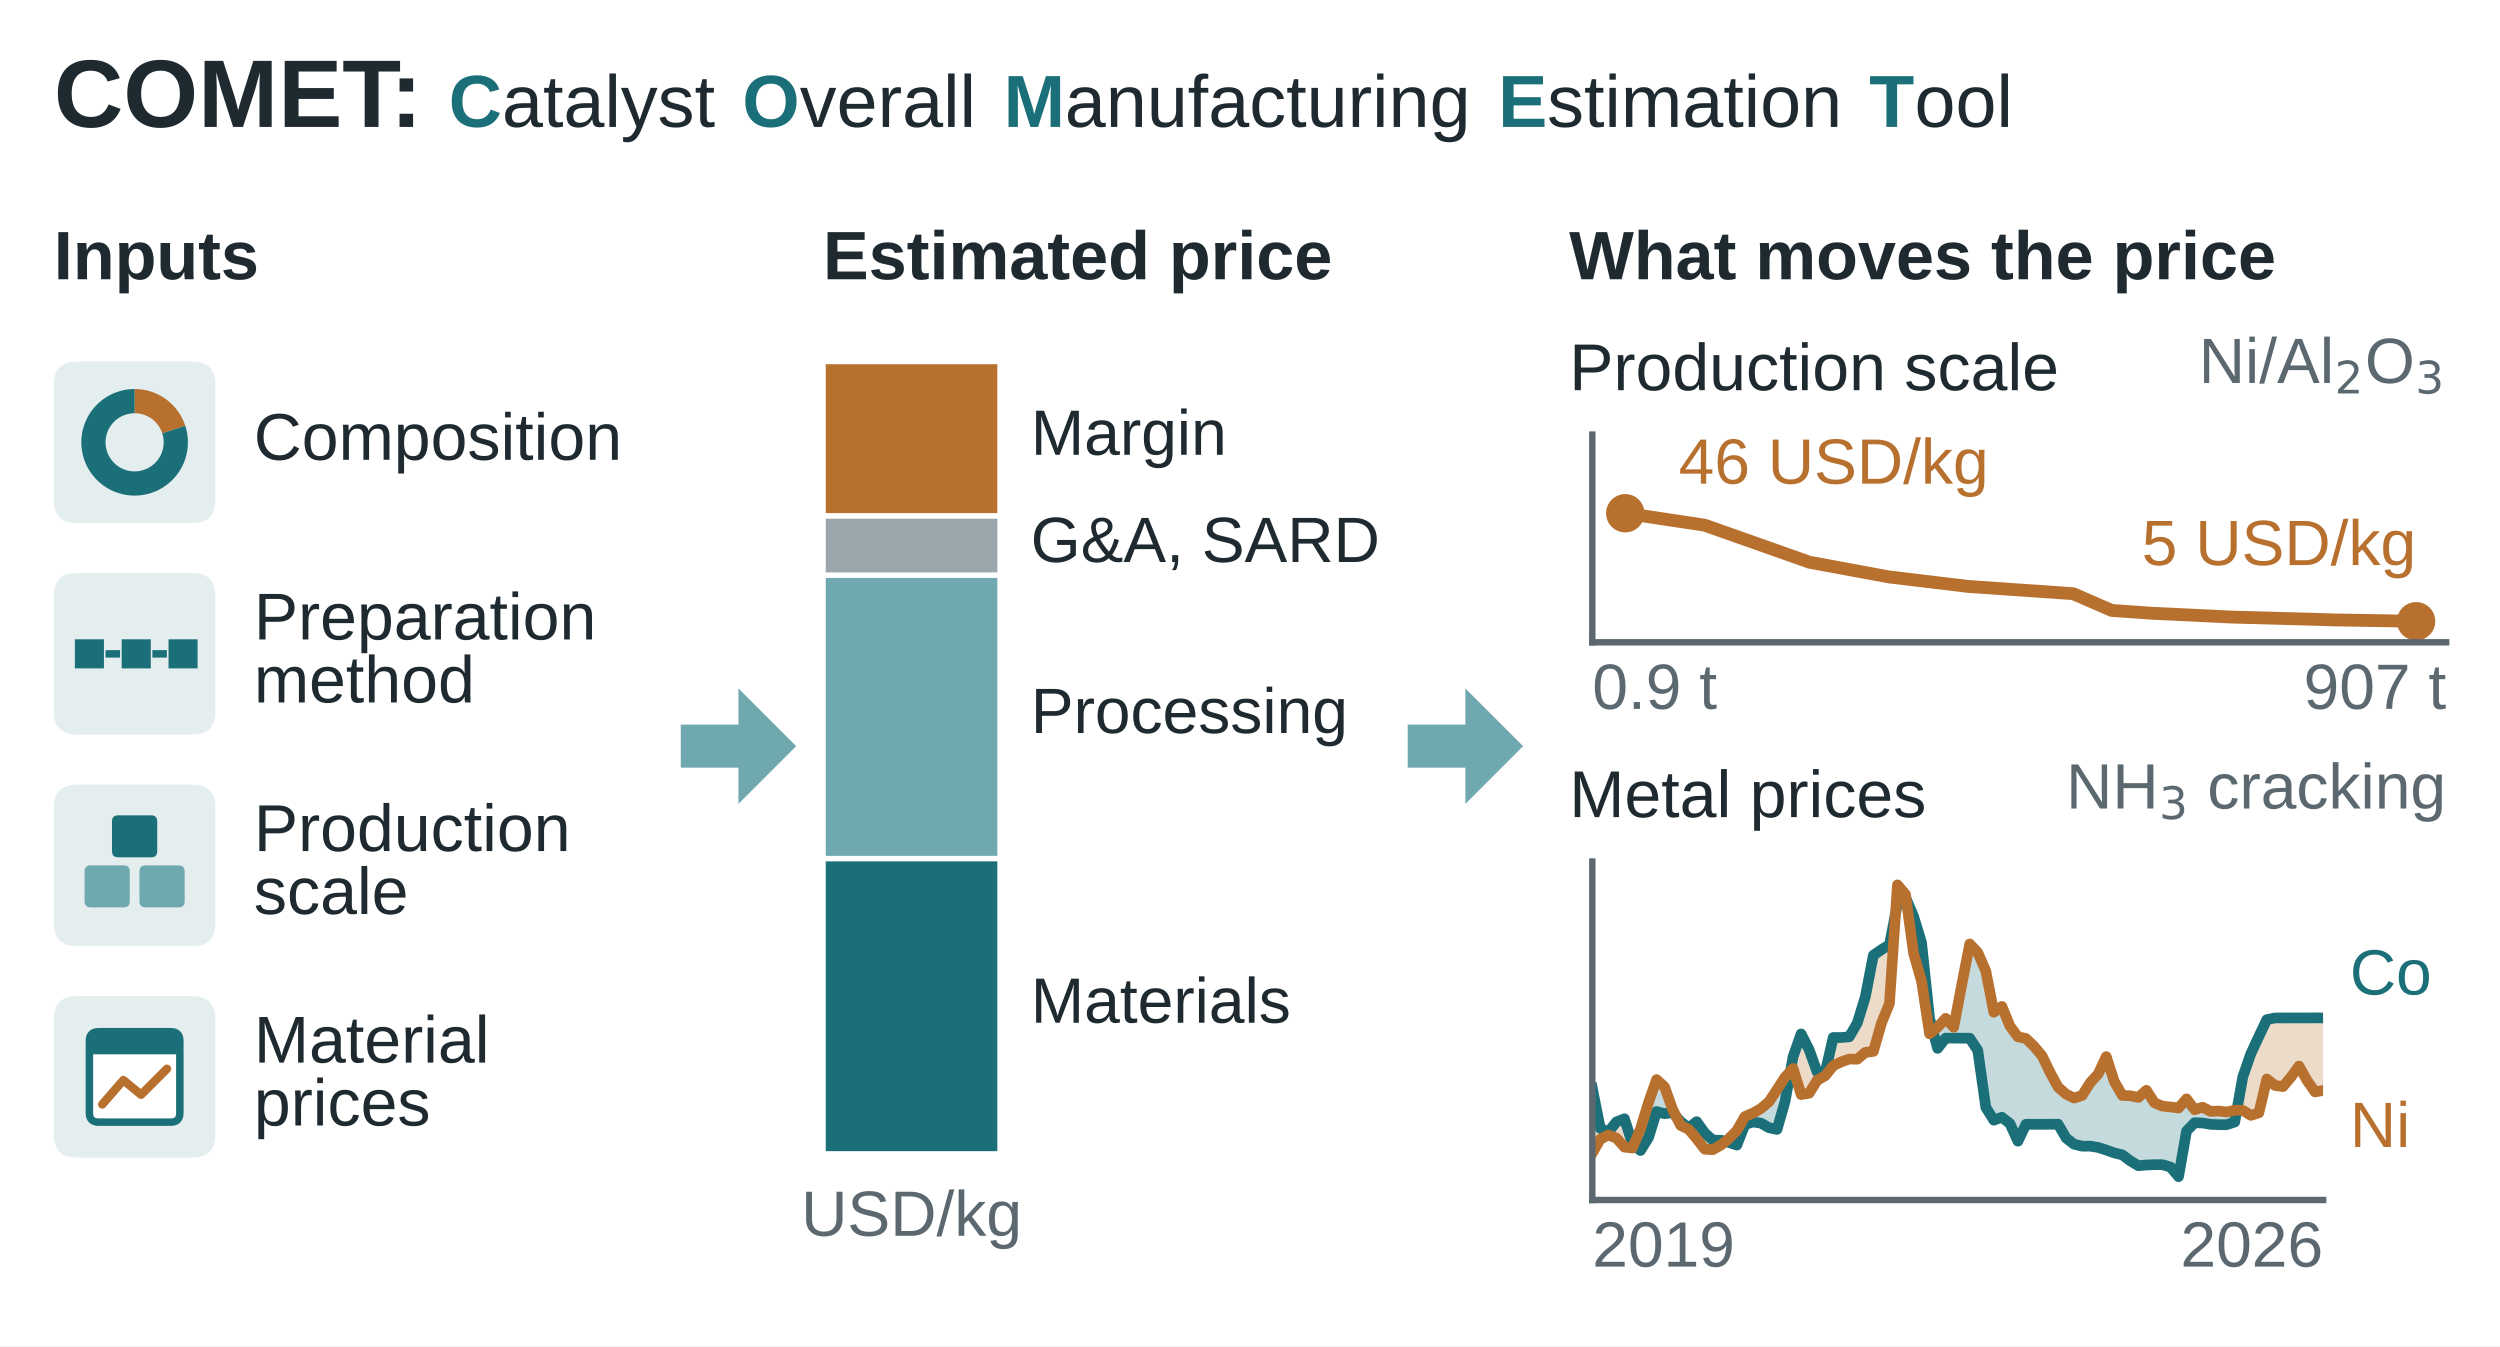
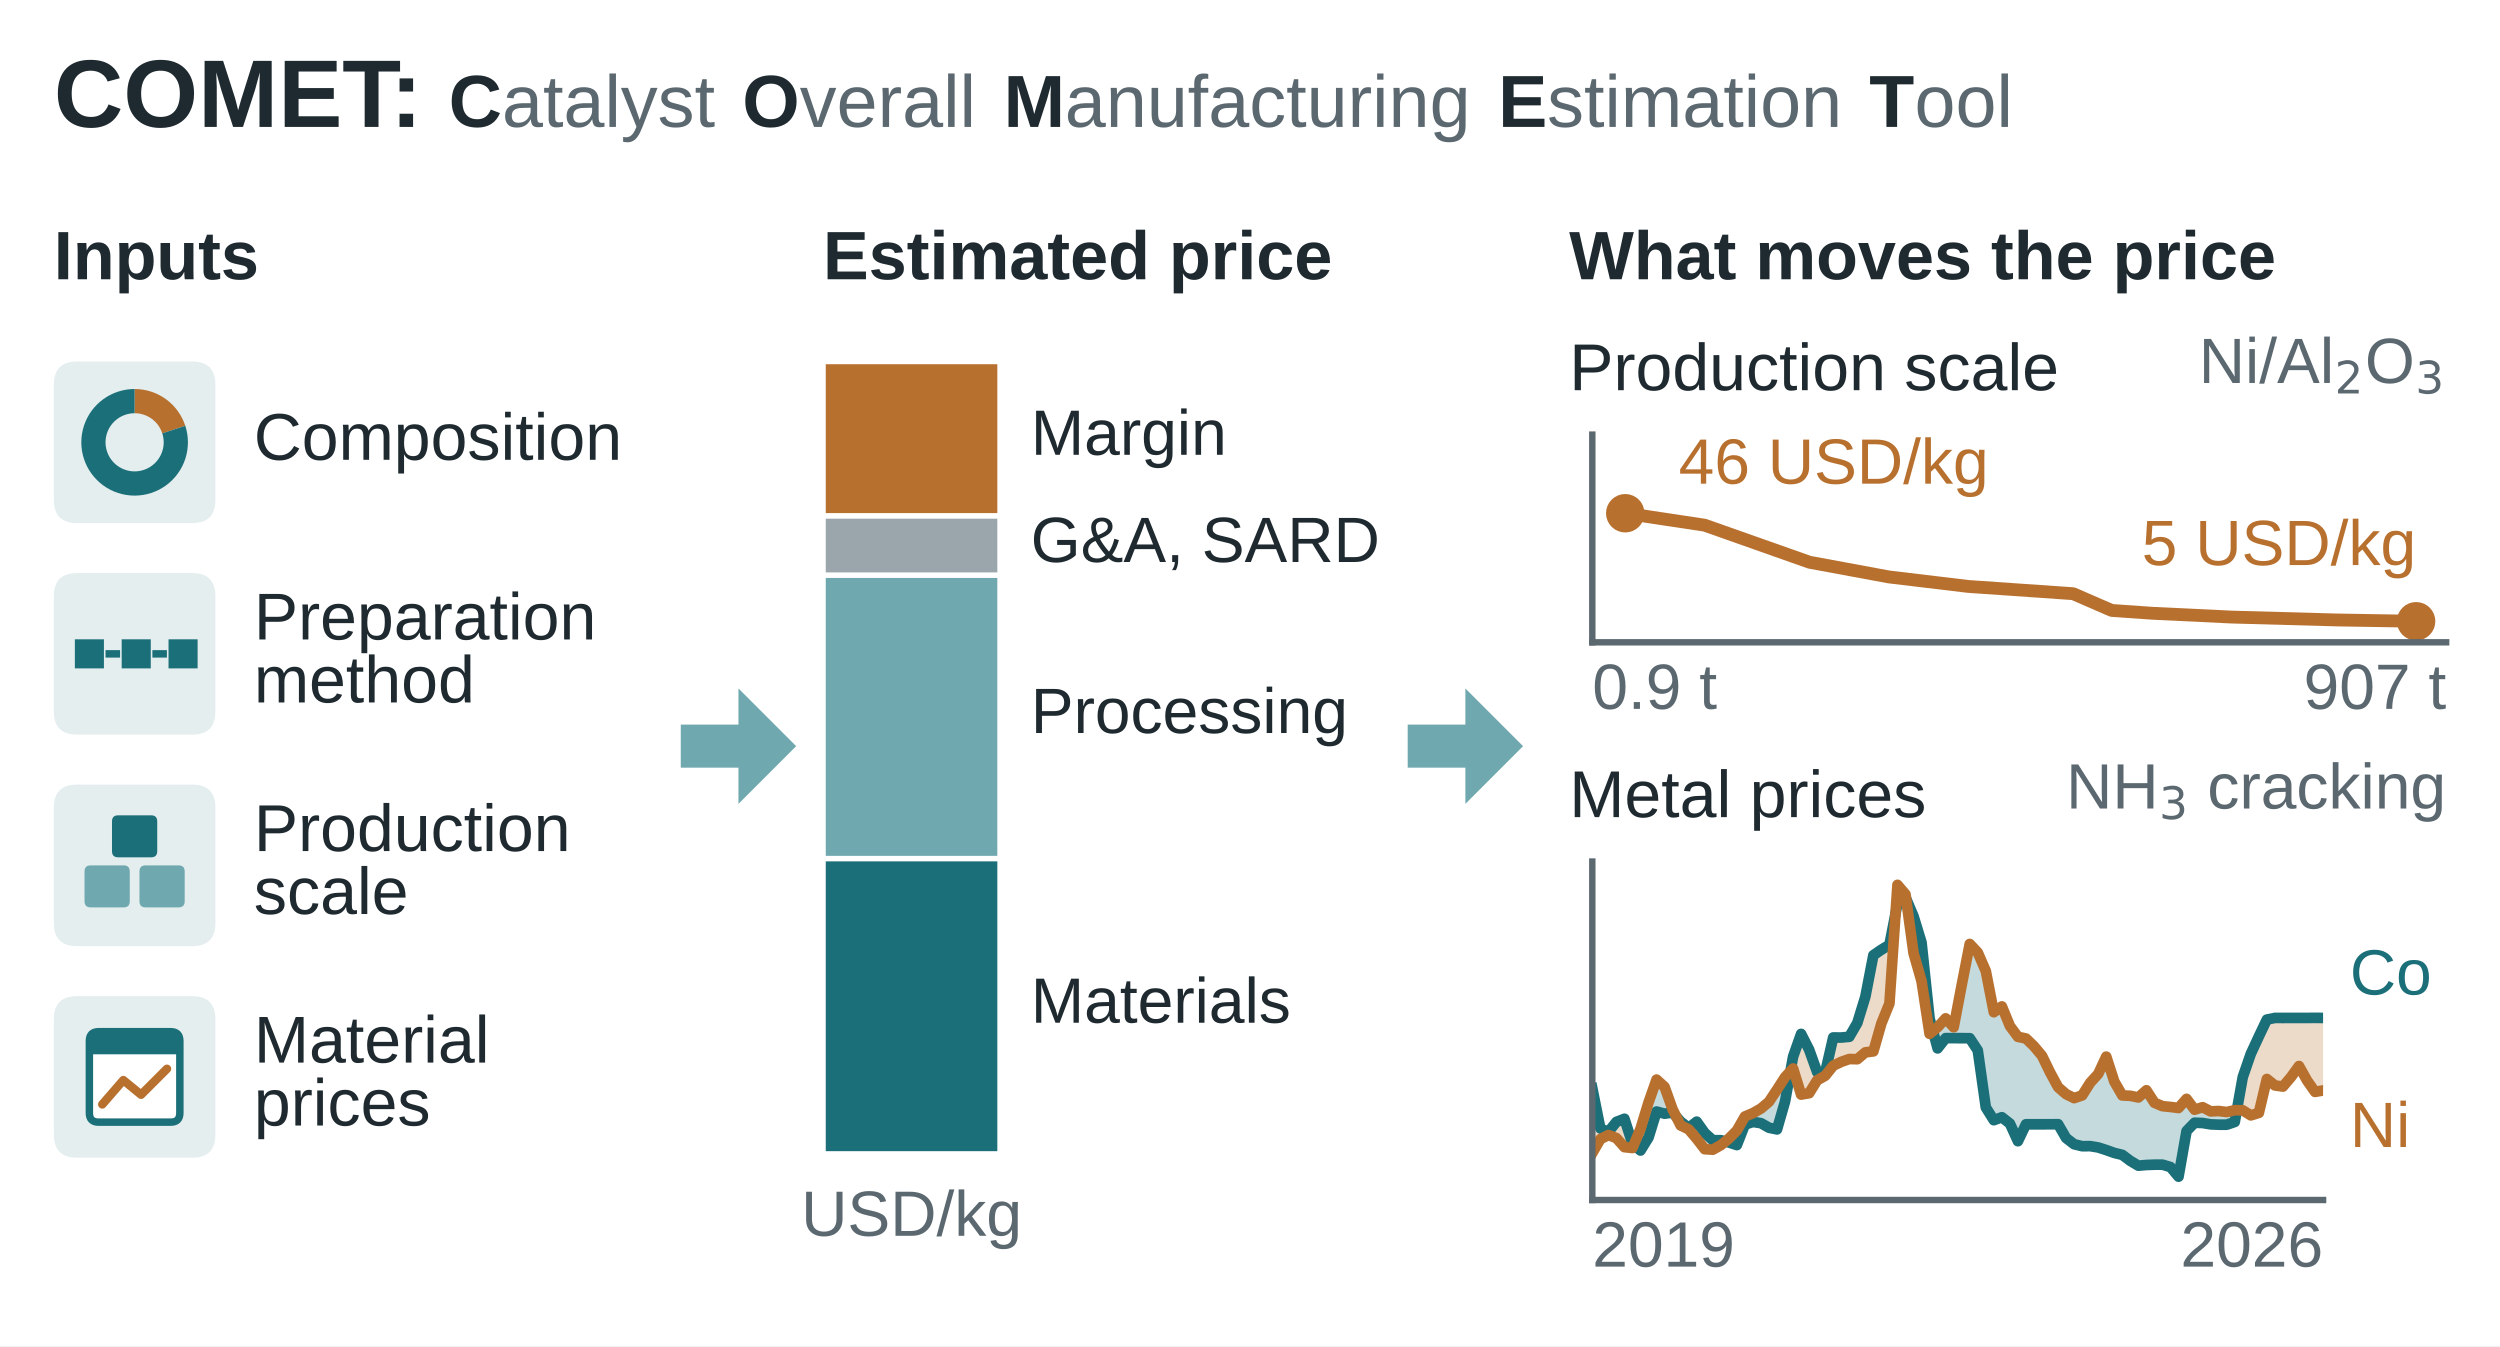
<svg xmlns="http://www.w3.org/2000/svg" xmlns:xlink="http://www.w3.org/1999/xlink" width="234pt" height="126pt" viewBox="0 0 234 126" version="1.1">
  <defs>
    <style type="text/css">*{stroke-linejoin: round; stroke-linecap: butt}</style>
  </defs>
  <g id="figure_1">
    <g id="patch_1">
      <path d="M 0 126 L 234 126 L 234 0 L 0 0 z " style="fill: #ffffff" />
    </g>
    <g id="axes_1">
      <g id="patch_2">
        <path d="M 7.2 48.96 L 18 48.96 Q 20.16 48.96 20.16 46.8 L 20.16 36 Q 20.16 33.84 18 33.84 L 7.2 33.84 Q 5.04 33.84 5.04 36 L 5.04 46.8 Q 5.04 48.96 7.2 48.96 z " clip-path="url(#pe69bccf116)" style="fill: #e4eeef" />
      </g>
      <g id="patch_3">
        <path d="M 17.345 39.858 C 17.02 38.856 16.385 37.983 15.533 37.363 C 14.68 36.744 13.654 36.41 12.6 36.41 L 12.6 38.678 C 13.175 38.678 13.735 38.86 14.2 39.198 C 14.665 39.536 15.011 40.012 15.188 40.559 z " clip-path="url(#pe69bccf116)" style="fill: #b8702f" />
      </g>
      <g id="patch_4">
        <path d="M 12.6 36.41 C 12.076 36.41 11.556 36.493 11.058 36.655 C 10.56 36.816 10.091 37.056 9.667 37.363 C 9.244 37.671 8.871 38.044 8.563 38.467 C 8.256 38.891 8.016 39.36 7.855 39.858 C 7.693 40.356 7.61 40.876 7.61 41.4 C 7.61 41.924 7.693 42.444 7.855 42.942 C 8.016 43.44 8.256 43.909 8.563 44.333 C 8.871 44.756 9.244 45.129 9.667 45.437 C 10.091 45.744 10.56 45.984 11.058 46.145 C 11.556 46.307 12.076 46.39 12.6 46.39 C 13.124 46.39 13.644 46.307 14.142 46.145 C 14.64 45.984 15.109 45.744 15.533 45.437 C 15.956 45.129 16.329 44.756 16.637 44.333 C 16.944 43.909 17.184 43.44 17.345 42.942 C 17.507 42.444 17.59 41.924 17.59 41.4 C 17.59 40.876 17.507 40.356 17.345 39.858 L 15.188 40.559 C 15.277 40.831 15.322 41.114 15.322 41.4 C 15.322 41.686 15.277 41.969 15.188 42.241 C 15.1 42.513 14.97 42.769 14.802 43 C 14.634 43.231 14.431 43.434 14.2 43.602 C 13.969 43.77 13.713 43.9 13.441 43.988 C 13.169 44.077 12.886 44.122 12.6 44.122 C 12.314 44.122 12.031 44.077 11.759 43.988 C 11.487 43.9 11.231 43.77 11 43.602 C 10.769 43.434 10.566 43.231 10.398 43 C 10.23 42.769 10.1 42.513 10.012 42.241 C 9.923 41.969 9.878 41.686 9.878 41.4 C 9.878 41.114 9.923 40.831 10.012 40.559 C 10.1 40.287 10.23 40.031 10.398 39.8 C 10.566 39.569 10.769 39.366 11 39.198 C 11.231 39.03 11.487 38.9 11.759 38.812 C 12.031 38.723 12.314 38.678 12.6 38.678 z " clip-path="url(#pe69bccf116)" style="fill: #1b6f78" />
      </g>
      <g id="patch_5">
        <path d="M 7.2 68.76 L 18 68.76 Q 20.16 68.76 20.16 66.6 L 20.16 55.8 Q 20.16 53.64 18 53.64 L 7.2 53.64 Q 5.04 53.64 5.04 55.8 L 5.04 66.6 Q 5.04 68.76 7.2 68.76 z " clip-path="url(#pe69bccf116)" style="fill: #e4eeef" />
      </g>
      <g id="patch_6">
        <path d="M 7.006 62.561 L 9.727 62.561 L 9.727 59.839 L 7.006 59.839 z " clip-path="url(#pe69bccf116)" style="fill: #1b6f78" />
      </g>
      <g id="patch_7">
        <path d="M 11.39 62.561 L 14.112 62.561 L 14.112 59.839 L 11.39 59.839 z " clip-path="url(#pe69bccf116)" style="fill: #1b6f78" />
      </g>
      <g id="patch_8">
        <path d="M 15.775 62.561 L 18.497 62.561 L 18.497 59.839 L 15.775 59.839 z " clip-path="url(#pe69bccf116)" style="fill: #1b6f78" />
      </g>
      <g id="patch_9">
        <path d="M 7.2 88.56 L 18 88.56 Q 20.16 88.56 20.16 86.4 L 20.16 75.6 Q 20.16 73.44 18 73.44 L 7.2 73.44 Q 5.04 73.44 5.04 75.6 L 5.04 86.4 Q 5.04 88.56 7.2 88.56 z " clip-path="url(#pe69bccf116)" style="fill: #e4eeef" />
      </g>
      <g id="patch_10">
        <path d="M 8.489 84.931 L 11.57 84.931 Q 12.146 84.931 12.146 84.355 L 12.146 81.576 Q 12.146 81 11.57 81 L 8.489 81 Q 7.913 81 7.913 81.576 L 7.913 84.355 Q 7.913 84.931 8.489 84.931 z " clip-path="url(#pe69bccf116)" style="fill: #6fa8ae" />
      </g>
      <g id="patch_11">
        <path d="M 13.63 84.931 L 16.711 84.931 Q 17.287 84.931 17.287 84.355 L 17.287 81.576 Q 17.287 81 16.711 81 L 13.63 81 Q 13.054 81 13.054 81.576 L 13.054 84.355 Q 13.054 84.931 13.63 84.931 z " clip-path="url(#pe69bccf116)" style="fill: #6fa8ae" />
      </g>
      <g id="patch_12">
        <path d="M 11.059 80.244 L 14.141 80.244 Q 14.717 80.244 14.717 79.668 L 14.717 76.889 Q 14.717 76.313 14.141 76.313 L 11.059 76.313 Q 10.483 76.313 10.483 76.889 L 10.483 79.668 Q 10.483 80.244 11.059 80.244 z " clip-path="url(#pe69bccf116)" style="fill: #1b6f78" />
      </g>
      <g id="patch_13">
        <path d="M 7.2 108.36 L 18 108.36 Q 20.16 108.36 20.16 106.2 L 20.16 95.4 Q 20.16 93.24 18 93.24 L 7.2 93.24 Q 5.04 93.24 5.04 95.4 L 5.04 106.2 Q 5.04 108.36 7.2 108.36 z " clip-path="url(#pe69bccf116)" style="fill: #e4eeef" />
      </g>
      <g id="patch_14">
        <path d="M 9.23 105.034 L 15.97 105.034 Q 16.834 105.034 16.834 104.17 L 16.834 97.43 Q 16.834 96.566 15.97 96.566 L 9.23 96.566 Q 8.366 96.566 8.366 97.43 L 8.366 104.17 Q 8.366 105.034 9.23 105.034 z " clip-path="url(#pe69bccf116)" style="fill: #ffffff; stroke: #1b6f78; stroke-width: 0.7; stroke-linejoin: miter" />
      </g>
      <g id="patch_15">
        <path d="M 8.366 98.683 L 16.834 98.683 L 16.834 96.566 L 8.366 96.566 z " clip-path="url(#pe69bccf116)" style="fill: #1b6f78" />
      </g>
      <g id="patch_16">
        <path d="M 77.04 108 L 93.6 108 L 93.6 80.358 L 77.04 80.358 z " clip-path="url(#pe69bccf116)" style="fill: #1b6f78; stroke: #ffffff; stroke-width: 0.5; stroke-linejoin: miter" />
      </g>
      <g id="patch_17">
        <path d="M 77.04 80.358 L 93.6 80.358 L 93.6 53.828 L 77.04 53.828 z " clip-path="url(#pe69bccf116)" style="fill: #6fa8ae; stroke: #ffffff; stroke-width: 0.5; stroke-linejoin: miter" />
      </g>
      <g id="patch_18">
        <path d="M 77.04 53.828 L 93.6 53.828 L 93.6 48.276 L 77.04 48.276 z " clip-path="url(#pe69bccf116)" style="fill: #9aa6ab; stroke: #ffffff; stroke-width: 0.5; stroke-linejoin: miter" />
      </g>
      <g id="patch_19">
        <path d="M 77.04 48.276 L 93.6 48.276 L 93.6 33.84 L 77.04 33.84 z " clip-path="url(#pe69bccf116)" style="fill: #b8702f; stroke: #ffffff; stroke-width: 0.5; stroke-linejoin: miter" />
      </g>
      <g id="patch_20">
        <path d="M 63.72 71.856 L 69.12 71.856 L 69.12 75.24 L 74.52 69.84 L 69.12 64.44 L 69.12 67.824 L 63.72 67.824 z " clip-path="url(#pe69bccf116)" style="fill: #6fa8ae" />
      </g>
      <g id="patch_21">
        <path d="M 131.76 71.856 L 137.16 71.856 L 137.16 75.24 L 142.56 69.84 L 137.16 64.44 L 137.16 67.824 L 131.76 67.824 z " clip-path="url(#pe69bccf116)" style="fill: #6fa8ae" />
      </g>
      <g id="line2d_1">
        <path d="M 9.878 61.2 L 11.239 61.2 " clip-path="url(#pe69bccf116)" style="fill: none; stroke: #1b6f78; stroke-width: 0.7" />
      </g>
      <g id="line2d_2">
        <path d="M 14.263 61.2 L 15.624 61.2 " clip-path="url(#pe69bccf116)" style="fill: none; stroke: #1b6f78; stroke-width: 0.7" />
      </g>
      <g id="line2d_3">
        <path d="M 9.576 103.37 L 11.542 101.102 L 13.205 102.463 L 15.624 100.044 " clip-path="url(#pe69bccf116)" style="fill: none; stroke: #b8702f; stroke-width: 0.8; stroke-linecap: round" />
      </g>
      <g id="text_1">
        <text style="font-weight: 700; font-size: 9px; font-family: 'Arial'; text-anchor: start; fill: #1f2a30" x="5.04" y="11.88" transform="rotate(-0 5.04 11.88)">COMET:</text>
      </g>
      <g id="text_2">
-         <text style="font-weight: 700; font-size: 6.9px; font-family: 'Arial'; text-anchor: start; fill: #1b6f78" x="42" y="11.88" transform="rotate(-0 42 11.88)">C</text>
+         <text style="font-weight: 700; font-size: 6.9px; font-family: 'Arial'; text-anchor: start; fill: #1f2a30" x="42" y="11.88" transform="rotate(-0 42 11.88)">C</text>
      </g>
      <g id="text_3">
-         <text style="font-size: 6.9px; font-family: 'Arial'; text-anchor: start; fill: #1f2a30" x="46.98" y="11.88" transform="rotate(-0 46.98 11.88)">atalyst</text>
+         <text style="font-size: 6.9px; font-family: 'Arial'; text-anchor: start; fill: #5b6870" x="46.98" y="11.88" transform="rotate(-0 46.98 11.88)">atalyst</text>
      </g>
      <g id="text_4">
-         <text style="font-weight: 700; font-size: 6.9px; font-family: 'Arial'; text-anchor: start; fill: #1b6f78" x="69.48" y="11.88" transform="rotate(-0 69.48 11.88)">O</text>
+         <text style="font-weight: 700; font-size: 6.9px; font-family: 'Arial'; text-anchor: start; fill: #1f2a30" x="69.48" y="11.88" transform="rotate(-0 69.48 11.88)">O</text>
      </g>
      <g id="text_5">
-         <text style="font-size: 6.9px; font-family: 'Arial'; text-anchor: start; fill: #1f2a30" x="74.85" y="11.88" transform="rotate(-0 74.85 11.88)">verall</text>
+         <text style="font-size: 6.9px; font-family: 'Arial'; text-anchor: start; fill: #5b6870" x="74.85" y="11.88" transform="rotate(-0 74.85 11.88)">verall</text>
      </g>
      <g id="text_6">
-         <text style="font-weight: 700; font-size: 6.9px; font-family: 'Arial'; text-anchor: start; fill: #1b6f78" x="93.93" y="11.88" transform="rotate(-0 93.93 11.88)">M</text>
+         <text style="font-weight: 700; font-size: 6.9px; font-family: 'Arial'; text-anchor: start; fill: #1f2a30" x="93.93" y="11.88" transform="rotate(-0 93.93 11.88)">M</text>
      </g>
      <g id="text_7">
-         <text style="font-size: 6.9px; font-family: 'Arial'; text-anchor: start; fill: #1f2a30" x="99.66" y="11.88" transform="rotate(-0 99.66 11.88)">anufacturing</text>
+         <text style="font-size: 6.9px; font-family: 'Arial'; text-anchor: start; fill: #5b6870" x="99.66" y="11.88" transform="rotate(-0 99.66 11.88)">anufacturing</text>
      </g>
      <g id="text_8">
-         <text style="font-weight: 700; font-size: 6.9px; font-family: 'Arial'; text-anchor: start; fill: #1b6f78" x="140.22" y="11.88" transform="rotate(-0 140.22 11.88)">E</text>
+         <text style="font-weight: 700; font-size: 6.9px; font-family: 'Arial'; text-anchor: start; fill: #1f2a30" x="140.22" y="11.88" transform="rotate(-0 140.22 11.88)">E</text>
      </g>
      <g id="text_9">
-         <text style="font-size: 6.9px; font-family: 'Arial'; text-anchor: start; fill: #1f2a30" x="144.81" y="11.88" transform="rotate(-0 144.81 11.88)">stimation</text>
+         <text style="font-size: 6.9px; font-family: 'Arial'; text-anchor: start; fill: #5b6870" x="144.81" y="11.88" transform="rotate(-0 144.81 11.88)">stimation</text>
      </g>
      <g id="text_10">
-         <text style="font-weight: 700; font-size: 6.9px; font-family: 'Arial'; text-anchor: start; fill: #1b6f78" x="174.96" y="11.88" transform="rotate(-0 174.96 11.88)">T</text>
+         <text style="font-weight: 700; font-size: 6.9px; font-family: 'Arial'; text-anchor: start; fill: #1f2a30" x="174.96" y="11.88" transform="rotate(-0 174.96 11.88)">T</text>
      </g>
      <g id="text_11">
-         <text style="font-size: 6.9px; font-family: 'Arial'; text-anchor: start; fill: #1f2a30" x="179.19" y="11.88" transform="rotate(-0 179.19 11.88)">ool</text>
+         <text style="font-size: 6.9px; font-family: 'Arial'; text-anchor: start; fill: #5b6870" x="179.19" y="11.88" transform="rotate(-0 179.19 11.88)">ool</text>
      </g>
      <g id="text_12">
        <text style="font-weight: 700; font-size: 6.4px; font-family: 'Arial'; text-anchor: start; fill: #1f2a30" x="5.04" y="26.139" transform="rotate(-0 5.04 26.139)">Inputs</text>
      </g>
      <g id="text_13">
        <text style="font-size: 6.2px; font-family: 'Arial'; text-anchor: start; fill: #1f2a30" x="23.76" y="43.041" transform="rotate(-0 23.76 43.04058)">Composition</text>
      </g>
      <g id="text_14">
        <text style="font-size: 6.2px; font-family: 'Arial'; fill: #1f2a30" transform="translate(23.76 59.8568)">Preparation</text>
        <text style="font-size: 6.2px; font-family: 'Arial'; fill: #1f2a30" transform="translate(23.76 65.74879)">method</text>
      </g>
      <g id="text_15">
        <text style="font-size: 6.2px; font-family: 'Arial'; fill: #1f2a30" transform="translate(23.76 79.6568)">Production</text>
        <text style="font-size: 6.2px; font-family: 'Arial'; fill: #1f2a30" transform="translate(23.76 85.54879)">scale</text>
      </g>
      <g id="text_16">
        <text style="font-size: 6.2px; font-family: 'Arial'; fill: #1f2a30" transform="translate(23.76 99.4568)">Material</text>
        <text style="font-size: 6.2px; font-family: 'Arial'; fill: #1f2a30" transform="translate(23.76 105.3488)">prices</text>
      </g>
      <g id="text_17">
        <text style="font-size: 6px; font-family: 'Arial'; text-anchor: start; fill: #1f2a30" x="96.48" y="95.73" transform="rotate(-0 96.48 95.7299)">Materials</text>
      </g>
      <g id="text_18">
        <text style="font-size: 6px; font-family: 'Arial'; text-anchor: start; fill: #1f2a30" x="96.48" y="68.609" transform="rotate(-0 96.48 68.60881)">Processing</text>
      </g>
      <g id="text_19">
        <text style="font-size: 6px; font-family: 'Arial'; text-anchor: start; fill: #1f2a30" x="96.48" y="52.603" transform="rotate(-0 96.48 52.60327)">G&amp;A, SARD</text>
      </g>
      <g id="text_20">
        <text style="font-size: 6px; font-family: 'Arial'; text-anchor: start; fill: #1f2a30" x="96.48" y="42.574" transform="rotate(-0 96.48 42.57405)">Margin</text>
      </g>
      <g id="text_21">
        <text style="font-weight: 700; font-size: 6.4px; font-family: 'Arial'; text-anchor: start; fill: #1f2a30" x="77.04" y="26.139" transform="rotate(-0 77.04 26.139)">Estimated price</text>
      </g>
      <g id="text_22">
        <text style="font-size: 6px; font-family: 'Arial'; text-anchor: middle; fill: #5b6870" x="85.32" y="115.672" transform="rotate(-0 85.32 115.6725)">USD/kg</text>
      </g>
      <g id="text_23">
        <text style="font-weight: 700; font-size: 6.4px; font-family: 'Arial'; text-anchor: start; fill: #1f2a30" x="146.88" y="26.139" transform="rotate(-0 146.88 26.139)">What moves the price</text>
      </g>
      <g id="text_24">
        <text style="font-size: 6.2px; font-family: 'Arial'; text-anchor: start; fill: #1f2a30" x="146.88" y="36.523" transform="rotate(-0 146.88 36.5228)">Production scale</text>
      </g>
      <g id="text_25">
        <g style="fill: #5b6870" transform="translate(205.8 36.47109)">
          <text>
            <tspan x="0" y="-0.625" style="font-size: 6px; font-family: 'Arial'; fill: #5b6870">N</tspan>
            <tspan x="4.333" y="-0.625" style="font-size: 6px; font-family: 'Arial'; fill: #5b6870">i</tspan>
            <tspan x="5.666" y="-0.625" style="font-size: 6px; font-family: 'Arial'; fill: #5b6870">/</tspan>
            <tspan x="7.333" y="-0.625" style="font-size: 6px; font-family: 'Arial'; fill: #5b6870">A</tspan>
            <tspan x="11.335" y="-0.625" style="font-size: 6px; font-family: 'Arial'; fill: #5b6870">l</tspan>
            <tspan x="15.562" y="-0.625" style="font-size: 6px; font-family: 'Arial'; fill: #5b6870">O</tspan>
            <tspan x="12.725" y="0.359" style="font-size: 4.2px; font-family: 'DejaVu Sans'; fill: #5b6870">2</tspan>
            <tspan x="20.286" y="0.359" style="font-size: 4.2px; font-family: 'DejaVu Sans'; fill: #5b6870">3</tspan>
          </text>
        </g>
      </g>
      <g id="text_26">
        <text style="font-size: 6px; font-family: 'Arial'; text-anchor: start; fill: #5b6870" x="149.04" y="66.351" transform="rotate(-0 149.04 66.35109)">0.9 t</text>
      </g>
      <g id="text_27">
        <text style="font-size: 6px; font-family: 'Arial'; text-anchor: end; fill: #5b6870" x="228.96" y="66.351" transform="rotate(-0 228.96 66.35109)">907 t</text>
      </g>
      <g id="text_28">
        <text style="font-size: 6.2px; font-family: 'Arial'; text-anchor: start; fill: #1f2a30" x="146.88" y="76.483" transform="rotate(-0 146.88 76.4828)">Metal prices</text>
      </g>
      <g id="text_29">
        <g style="fill: #5b6870" transform="translate(193.38 76.38)">
          <text>
            <tspan x="0" y="-0.703" style="font-size: 6px; font-family: 'Arial'; fill: #5b6870">N</tspan>
            <tspan x="4.333" y="-0.703" style="font-size: 6px; font-family: 'Arial'; fill: #5b6870">H</tspan>
            <tspan x="11.56" y="-0.703" style="font-size: 6px; font-family: 'Arial'; fill: #5b6870"> </tspan>
            <tspan x="13.227" y="-0.703" style="font-size: 6px; font-family: 'Arial'; fill: #5b6870">c</tspan>
            <tspan x="16.227" y="-0.703" style="font-size: 6px; font-family: 'Arial'; fill: #5b6870">r</tspan>
            <tspan x="18.225" y="-0.703" style="font-size: 6px; font-family: 'Arial'; fill: #5b6870">a</tspan>
            <tspan x="21.562" y="-0.703" style="font-size: 6px; font-family: 'Arial'; fill: #5b6870">c</tspan>
            <tspan x="24.562" y="-0.703" style="font-size: 6px; font-family: 'Arial'; fill: #5b6870">k</tspan>
            <tspan x="27.562" y="-0.703" style="font-size: 6px; font-family: 'Arial'; fill: #5b6870">i</tspan>
            <tspan x="28.895" y="-0.703" style="font-size: 6px; font-family: 'Arial'; fill: #5b6870">n</tspan>
            <tspan x="32.232" y="-0.703" style="font-size: 6px; font-family: 'Arial'; fill: #5b6870">g</tspan>
            <tspan x="8.723" y="0.281" style="font-size: 4.2px; font-family: 'DejaVu Sans'; fill: #5b6870">3</tspan>
          </text>
        </g>
      </g>
      <g id="text_30">
        <text style="font-size: 6px; font-family: 'Arial'; text-anchor: start; fill: #5b6870" x="149.04" y="118.551" transform="rotate(-0 149.04 118.5511)">2019</text>
      </g>
      <g id="text_31">
        <text style="font-size: 6px; font-family: 'Arial'; text-anchor: end; fill: #5b6870" x="217.44" y="118.551" transform="rotate(-0 217.44 118.5511)">2026</text>
      </g>
    </g>
    <g id="axes_2">
      <g id="patch_22">
        <path d="M 149.04 60.12 L 228.96 60.12 L 228.96 40.68 L 149.04 40.68 z " style="fill: #ffffff" />
      </g>
      <g id="matplotlib.axis_1" />
      <g id="matplotlib.axis_2" />
      <g id="line2d_4">
        <path d="M 152.123 48.039 L 159.551 49.157 L 169.37 52.625 L 176.798 54.001 L 184.226 54.891 L 194.045 55.57 L 197.651 57.136 L 201.473 57.403 L 208.901 57.758 L 218.72 58.028 L 226.148 58.15 " clip-path="url(#pe0c99a895d)" style="fill: none; stroke: #b8702f; stroke-width: 1.2; stroke-linecap: square" />
      </g>
      <g id="line2d_5">
        <defs>
          <path id="mf2eb893b28" d="M 0 1.3 C 0.345 1.3 0.675 1.163 0.919 0.919 C 1.163 0.675 1.3 0.345 1.3 0 C 1.3 -0.345 1.163 -0.675 0.919 -0.919 C 0.675 -1.163 0.345 -1.3 0 -1.3 C -0.345 -1.3 -0.675 -1.163 -0.919 -0.919 C -1.163 -0.675 -1.3 -0.345 -1.3 0 C -1.3 0.345 -1.163 0.675 -0.919 0.919 C -0.675 1.163 -0.345 1.3 0 1.3 z " style="stroke: #b8702f" />
        </defs>
        <g clip-path="url(#pe0c99a895d)">
          <use xlink:href="#mf2eb893b28" x="152.123" y="48.039" style="fill: #b8702f; stroke: #b8702f" />
          <use xlink:href="#mf2eb893b28" x="226.148" y="58.15" style="fill: #b8702f; stroke: #b8702f" />
        </g>
      </g>
      <g id="patch_23">
        <path d="M 149.04 60.12 L 149.04 40.68 " style="fill: none; stroke: #5b6870; stroke-width: 0.6; stroke-linejoin: miter; stroke-linecap: square" />
      </g>
      <g id="patch_24">
        <path d="M 149.04 60.12 L 228.96 60.12 " style="fill: none; stroke: #5b6870; stroke-width: 0.6; stroke-linejoin: miter; stroke-linecap: square" />
      </g>
      <g id="text_32">
        <text style="font-size: 6px; font-family: 'Arial'; text-anchor: start; fill: #b8702f" x="157.123" y="45.276" transform="rotate(-0 157.1229 45.27637)">46 USD/kg</text>
      </g>
      <g id="text_33">
        <text style="font-size: 6px; font-family: 'Arial'; text-anchor: end; fill: #b8702f" x="226.148" y="52.887" transform="rotate(-0 226.1484 52.88743)">5 USD/kg</text>
      </g>
    </g>
    <g id="axes_3">
      <g id="patch_25">
        <path d="M 149.04 112.32 L 217.44 112.32 L 217.44 80.64 L 149.04 80.64 z " style="fill: #ffffff" />
      </g>
      <g id="FillBetweenPolyCollection_1">
        <path d="M 152.923 107.156 L 153.55 107.688 L 154.302 106.471 L 155.053 104.041 L 155.805 104.241 L 156.556 104.133 L 156.899 104.522 L 156.556 103.836 L 155.805 101.736 L 155.053 101.052 L 154.302 103.19 L 153.55 105.658 z " clip-path="url(#p1ea8eb93e0)" style="fill: #1b6f78; fill-opacity: 0.25" />
        <path d="M 161.492 106.842 L 161.818 106.934 L 162.57 107.177 L 163.321 105.262 L 164.073 105.016 L 164.825 105.127 L 165.576 105.556 L 166.328 105.712 L 167.08 103.101 L 167.586 100.277 L 167.08 100.821 L 166.328 101.987 L 165.576 103.124 L 164.825 103.761 L 164.073 104.189 L 163.321 104.504 L 162.57 105.819 L 161.818 106.576 z " clip-path="url(#p1ea8eb93e0)" style="fill: #1b6f78; fill-opacity: 0.25" />
        <path d="M 177.421 85.504 L 177.603 84.571 L 178.354 83.991 L 178.411 84.124 L 178.354 83.71 L 177.603 82.825 z " clip-path="url(#p1ea8eb93e0)" style="fill: #1b6f78; fill-opacity: 0.25" />
        <path d="M 180.924 96.507 L 181.361 98.128 L 182.113 97.168 L 182.864 97.17 L 183.616 97.173 L 184.367 97.175 L 185.119 98.317 L 185.871 103.653 L 186.622 104.849 L 187.374 104.574 L 188.126 105.165 L 188.877 106.814 L 189.629 105.234 L 190.381 105.234 L 191.132 105.234 L 191.884 105.233 L 192.636 105.224 L 193.387 106.52 L 194.139 107.101 L 194.891 107.284 L 195.642 107.279 L 196.394 107.403 L 197.145 107.645 L 197.897 107.913 L 198.649 108.098 L 199.4 108.659 L 200.152 109.108 L 200.904 109.043 L 201.655 109.015 L 202.407 109.012 L 203.159 109.238 L 203.91 110.135 L 204.662 105.864 L 205.414 105.089 L 206.165 105.113 L 206.917 105.24 L 207.669 105.271 L 208.42 105.271 L 209.172 105.016 L 209.368 103.917 L 209.172 103.914 L 208.42 104.087 L 207.669 103.992 L 206.917 104.026 L 206.165 103.636 L 205.414 103.865 L 204.662 102.855 L 203.91 103.707 L 203.159 103.611 L 202.407 103.538 L 201.655 103.214 L 200.904 102.051 L 200.152 102.721 L 199.4 102.568 L 198.649 102.534 L 197.897 101.23 L 197.145 98.901 L 196.394 100.519 L 195.642 101.344 L 194.891 102.53 L 194.139 102.784 L 193.387 102.411 L 192.636 101.758 L 191.884 100.372 L 191.132 98.824 L 190.381 97.927 L 189.629 97.204 L 188.877 97.045 L 188.126 96.035 L 187.374 94.201 L 186.622 94.742 L 185.871 90.888 L 185.119 89.158 L 184.367 88.358 L 183.616 92.194 L 182.864 96.149 L 182.113 95.318 L 181.361 96.147 z " clip-path="url(#p1ea8eb93e0)" style="fill: #1b6f78; fill-opacity: 0.25" />
      </g>
      <g id="FillBetweenPolyCollection_2">
        <path d="M 149.04 101.872 L 149.04 101.872 L 149.792 105.618 L 150.543 105.952 L 151.295 105.009 L 152.047 104.718 L 152.798 107.05 L 152.923 107.156 L 152.798 107.454 L 152.047 107.372 L 151.295 106.525 L 150.543 106.241 L 149.792 106.623 L 149.04 107.925 z " clip-path="url(#p1ea8eb93e0)" style="fill: #b8702f; fill-opacity: 0.25" />
        <path d="M 156.899 104.522 L 157.308 104.987 L 158.06 105.568 L 158.811 104.989 L 159.563 106.045 L 160.315 106.721 L 161.066 106.721 L 161.492 106.842 L 161.066 107.189 L 160.315 107.611 L 159.563 107.562 L 158.811 106.589 L 158.06 105.702 L 157.308 105.341 z " clip-path="url(#p1ea8eb93e0)" style="fill: #b8702f; fill-opacity: 0.25" />
        <path d="M 167.586 100.277 L 167.831 98.908 L 168.583 96.776 L 169.335 98.253 L 170.086 100.344 L 170.838 100.374 L 171.589 97.109 L 172.341 97.113 L 173.093 97.044 L 173.844 95.747 L 174.596 93.295 L 175.348 89.407 L 176.099 88.893 L 176.851 88.437 L 177.421 85.504 L 176.851 93.927 L 176.099 95.787 L 175.348 98.409 L 174.596 98.502 L 173.844 99.141 L 173.093 99.125 L 172.341 99.389 L 171.589 99.751 L 170.838 100.691 L 170.086 101.113 L 169.335 102.325 L 168.583 102.453 L 167.831 100.013 z " clip-path="url(#p1ea8eb93e0)" style="fill: #b8702f; fill-opacity: 0.25" />
        <path d="M 178.411 84.124 L 179.106 85.762 L 179.858 88.227 L 180.609 95.34 L 180.924 96.507 L 180.609 96.766 L 179.858 91.841 L 179.106 89.207 z " clip-path="url(#p1ea8eb93e0)" style="fill: #b8702f; fill-opacity: 0.25" />
        <path d="M 209.368 103.917 L 209.924 100.81 L 210.675 98.637 L 211.427 97.012 L 212.178 95.433 L 212.93 95.278 L 213.682 95.281 L 214.433 95.278 L 215.185 95.279 L 215.937 95.279 L 216.688 95.271 L 217.44 95.279 L 217.44 95.279 L 217.44 102.067 L 216.688 102.2 L 215.937 101.129 L 215.185 99.78 L 214.433 100.818 L 213.682 101.703 L 212.93 101.595 L 212.178 100.992 L 211.427 104.165 L 210.675 104.398 L 209.924 103.925 z " clip-path="url(#p1ea8eb93e0)" style="fill: #b8702f; fill-opacity: 0.25" />
      </g>
      <g id="matplotlib.axis_3" />
      <g id="matplotlib.axis_4" />
      <g id="line2d_6">
        <path d="M 149.04 101.872 L 149.792 105.618 L 150.543 105.952 L 151.295 105.009 L 152.047 104.718 L 152.798 107.05 L 153.55 107.688 L 154.302 106.471 L 155.053 104.041 L 155.805 104.241 L 156.556 104.133 L 157.308 104.987 L 158.06 105.568 L 158.811 104.989 L 159.563 106.045 L 160.315 106.721 L 161.066 106.721 L 161.818 106.934 L 162.57 107.177 L 163.321 105.262 L 164.073 105.016 L 164.825 105.127 L 165.576 105.556 L 166.328 105.712 L 167.08 103.101 L 167.831 98.908 L 168.583 96.776 L 169.335 98.253 L 170.086 100.344 L 170.838 100.374 L 171.589 97.109 L 172.341 97.113 L 173.093 97.044 L 173.844 95.747 L 174.596 93.295 L 175.348 89.407 L 176.099 88.893 L 176.851 88.437 L 177.603 84.571 L 178.354 83.991 L 179.106 85.762 L 179.858 88.227 L 180.609 95.34 L 181.361 98.128 L 182.113 97.168 L 182.864 97.17 L 183.616 97.173 L 184.367 97.175 L 185.119 98.317 L 185.871 103.653 L 186.622 104.849 L 187.374 104.574 L 188.126 105.165 L 188.877 106.814 L 189.629 105.234 L 190.381 105.234 L 191.132 105.234 L 191.884 105.233 L 192.636 105.224 L 193.387 106.52 L 194.139 107.101 L 194.891 107.284 L 195.642 107.279 L 196.394 107.403 L 197.145 107.645 L 197.897 107.913 L 198.649 108.098 L 199.4 108.659 L 200.152 109.108 L 200.904 109.043 L 201.655 109.015 L 202.407 109.012 L 203.159 109.238 L 203.91 110.135 L 204.662 105.864 L 205.414 105.089 L 206.165 105.113 L 206.917 105.24 L 207.669 105.271 L 208.42 105.271 L 209.172 105.016 L 209.924 100.81 L 210.675 98.637 L 211.427 97.012 L 212.178 95.433 L 212.93 95.278 L 213.682 95.281 L 214.433 95.278 L 215.185 95.279 L 215.937 95.279 L 216.688 95.271 L 217.44 95.279 " clip-path="url(#p1ea8eb93e0)" style="fill: none; stroke: #1b6f78; stroke-linecap: square" />
      </g>
      <g id="line2d_7">
        <path d="M 149.04 107.925 L 149.792 106.623 L 150.543 106.241 L 151.295 106.525 L 152.047 107.372 L 152.798 107.454 L 153.55 105.658 L 154.302 103.19 L 155.053 101.052 L 155.805 101.736 L 156.556 103.836 L 157.308 105.341 L 158.06 105.702 L 158.811 106.589 L 159.563 107.562 L 160.315 107.611 L 161.066 107.189 L 161.818 106.576 L 162.57 105.819 L 163.321 104.504 L 164.073 104.189 L 164.825 103.761 L 165.576 103.124 L 166.328 101.987 L 167.08 100.821 L 167.831 100.013 L 168.583 102.453 L 169.335 102.325 L 170.086 101.113 L 170.838 100.691 L 171.589 99.751 L 172.341 99.389 L 173.093 99.125 L 173.844 99.141 L 174.596 98.502 L 175.348 98.409 L 176.099 95.787 L 176.851 93.927 L 177.603 82.825 L 178.354 83.71 L 179.106 89.207 L 179.858 91.841 L 180.609 96.766 L 181.361 96.147 L 182.113 95.318 L 182.864 96.149 L 183.616 92.194 L 184.367 88.358 L 185.119 89.158 L 185.871 90.888 L 186.622 94.742 L 187.374 94.201 L 188.126 96.035 L 188.877 97.045 L 189.629 97.204 L 190.381 97.927 L 191.132 98.824 L 191.884 100.372 L 192.636 101.758 L 193.387 102.411 L 194.139 102.784 L 194.891 102.53 L 195.642 101.344 L 196.394 100.519 L 197.145 98.901 L 197.897 101.23 L 198.649 102.534 L 199.4 102.568 L 200.152 102.721 L 200.904 102.051 L 201.655 103.214 L 202.407 103.538 L 203.159 103.611 L 203.91 103.707 L 204.662 102.855 L 205.414 103.865 L 206.165 103.636 L 206.917 104.026 L 207.669 103.992 L 208.42 104.087 L 209.172 103.914 L 209.924 103.925 L 210.675 104.398 L 211.427 104.165 L 212.178 100.992 L 212.93 101.595 L 213.682 101.703 L 214.433 100.818 L 215.185 99.78 L 215.937 101.129 L 216.688 102.2 L 217.44 102.067 " clip-path="url(#p1ea8eb93e0)" style="fill: none; stroke: #b8702f; stroke-linecap: square" />
      </g>
      <g id="patch_26">
        <path d="M 149.04 112.32 L 149.04 80.64 " style="fill: none; stroke: #5b6870; stroke-width: 0.6; stroke-linejoin: miter; stroke-linecap: square" />
      </g>
      <g id="patch_27">
        <path d="M 149.04 112.32 L 217.44 112.32 " style="fill: none; stroke: #5b6870; stroke-width: 0.6; stroke-linejoin: miter; stroke-linecap: square" />
      </g>
      <g id="text_34">
        <text style="font-size: 6px; font-family: 'Arial'; text-anchor: start; fill: #1b6f78" x="219.94" y="93.086" transform="rotate(-0 219.94 93.08644)">Co</text>
      </g>
      <g id="text_35">
        <text style="font-size: 6px; font-family: 'Arial'; text-anchor: start; fill: #b8702f" x="219.94" y="107.362" transform="rotate(-0 219.94 107.362)">Ni</text>
      </g>
    </g>
  </g>
  <defs>
    <clipPath id="pe69bccf116">
      <rect x="0" y="0" width="234" height="126" />
    </clipPath>
    <clipPath id="pe0c99a895d">
      <rect x="149.04" y="40.68" width="79.92" height="19.44" />
    </clipPath>
    <clipPath id="p1ea8eb93e0">
      <rect x="149.04" y="80.64" width="68.4" height="31.68" />
    </clipPath>
  </defs>
</svg>
